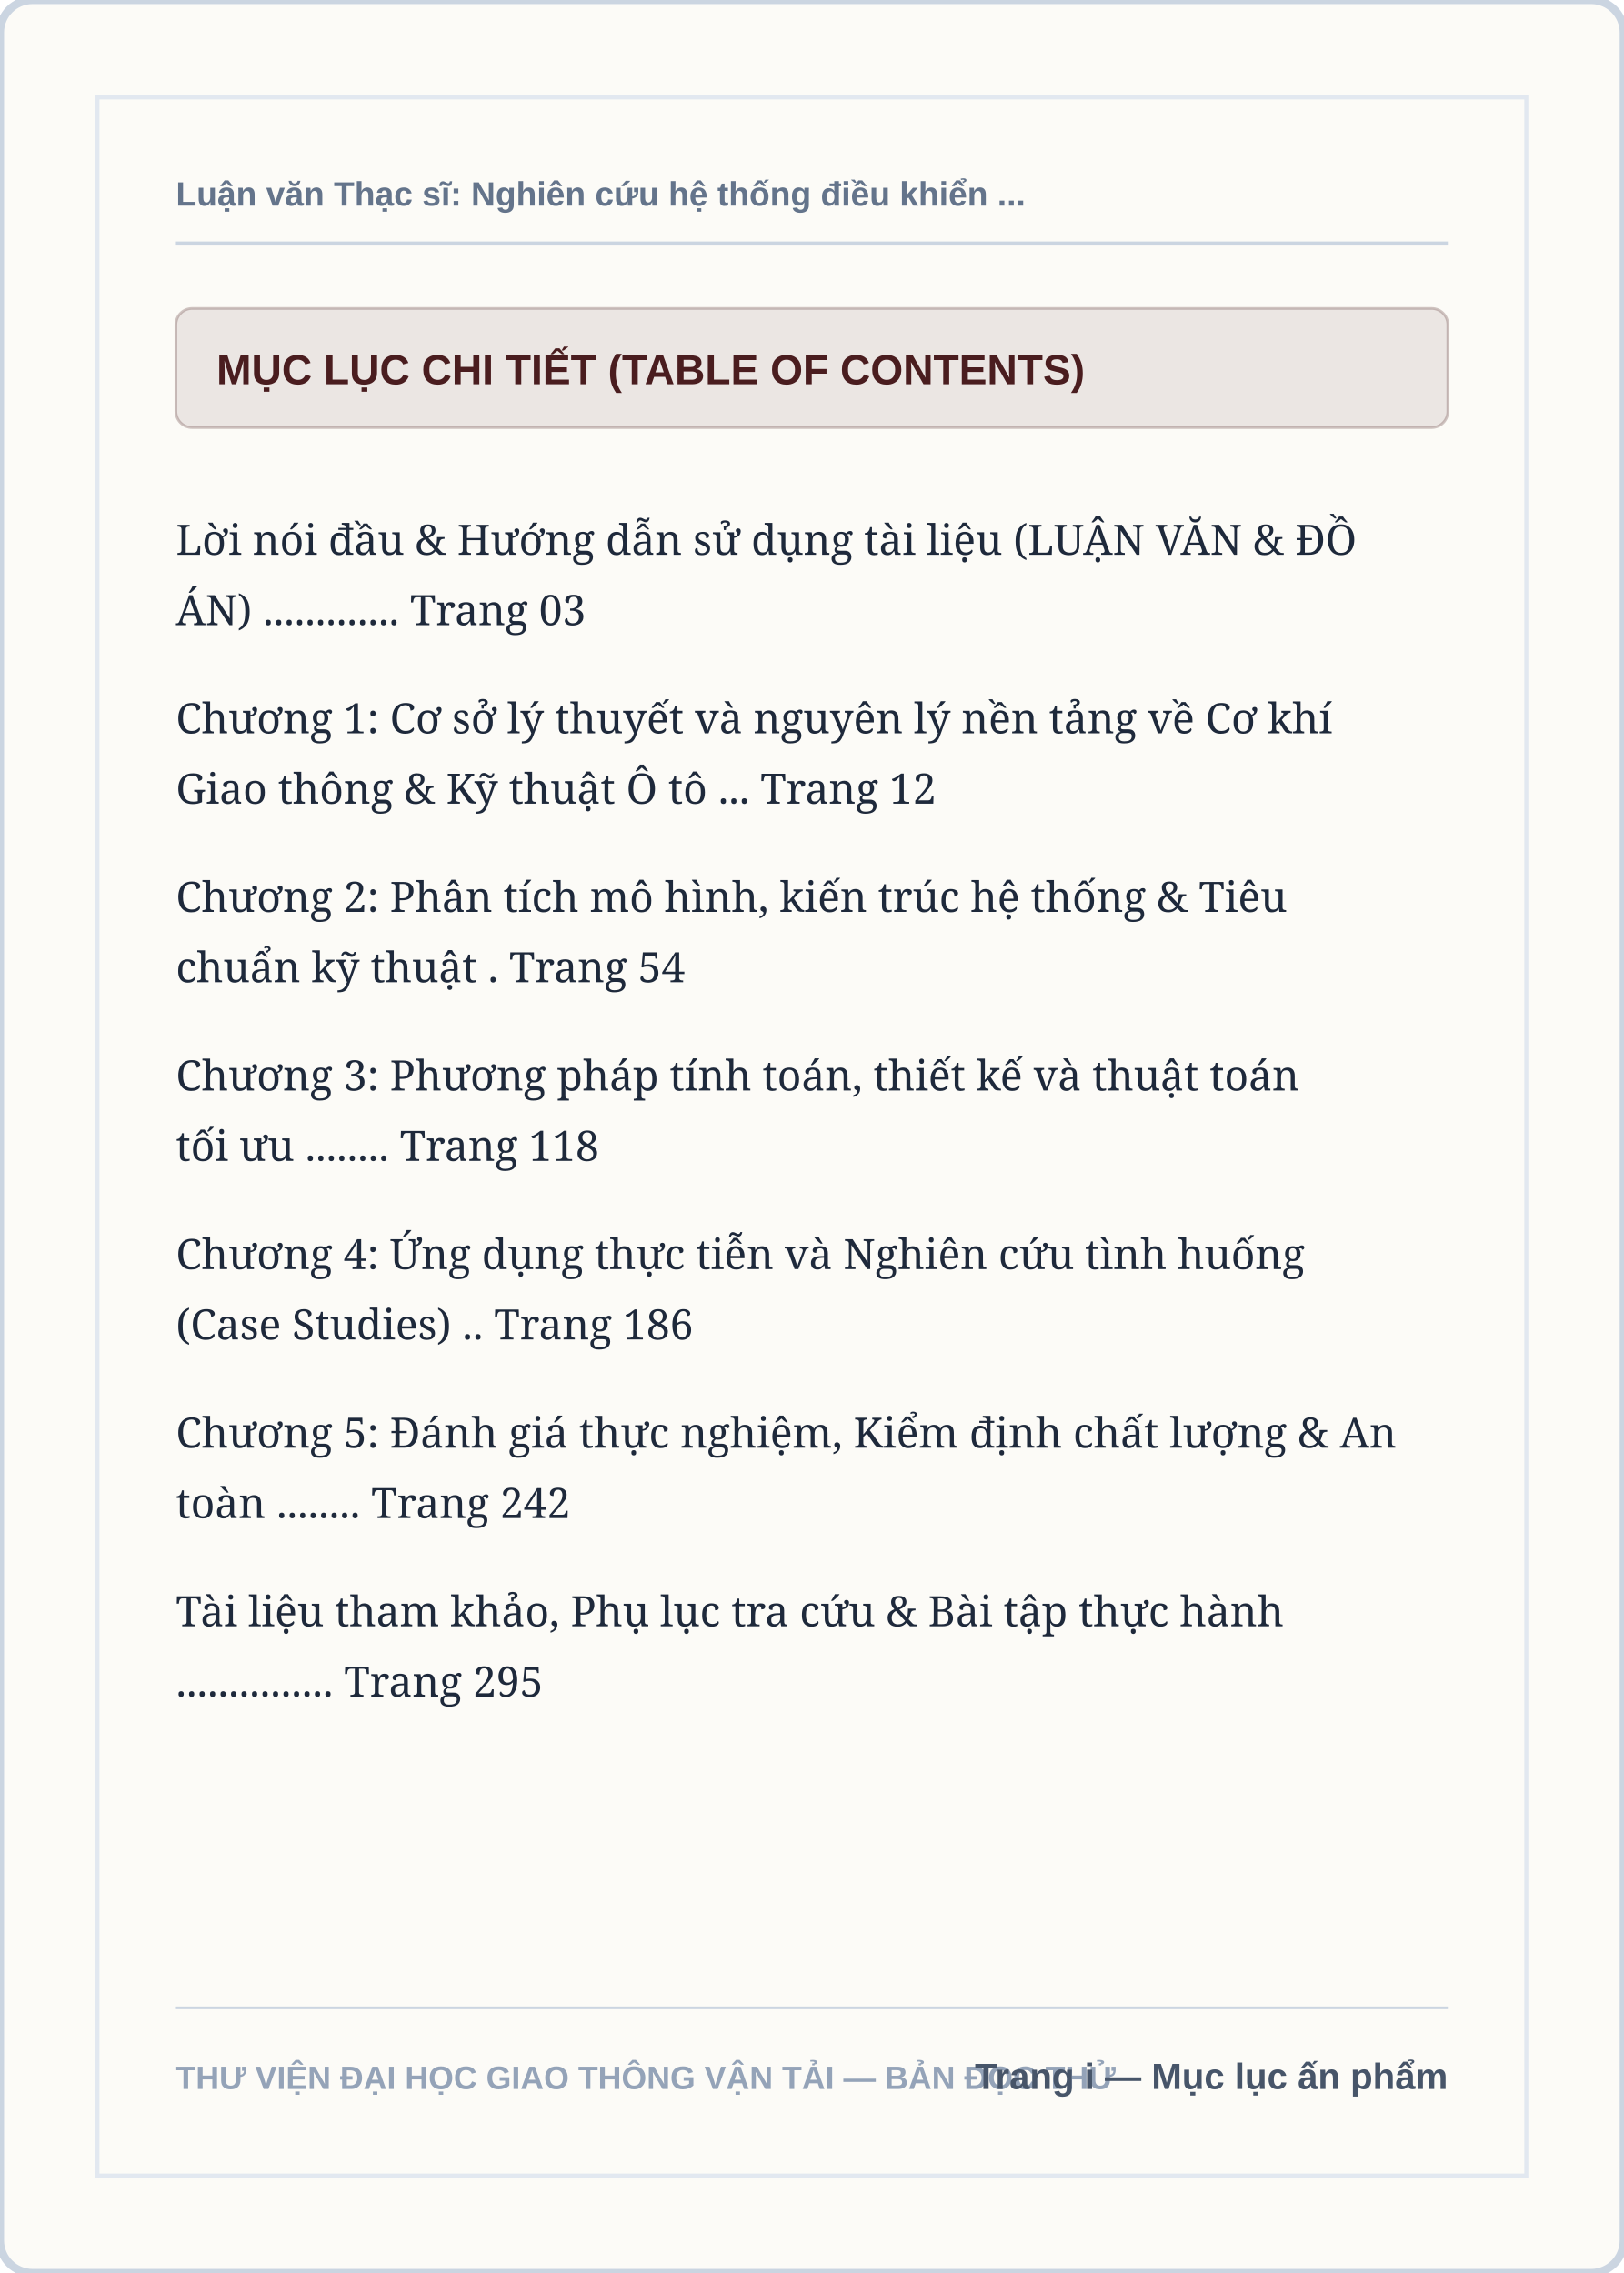
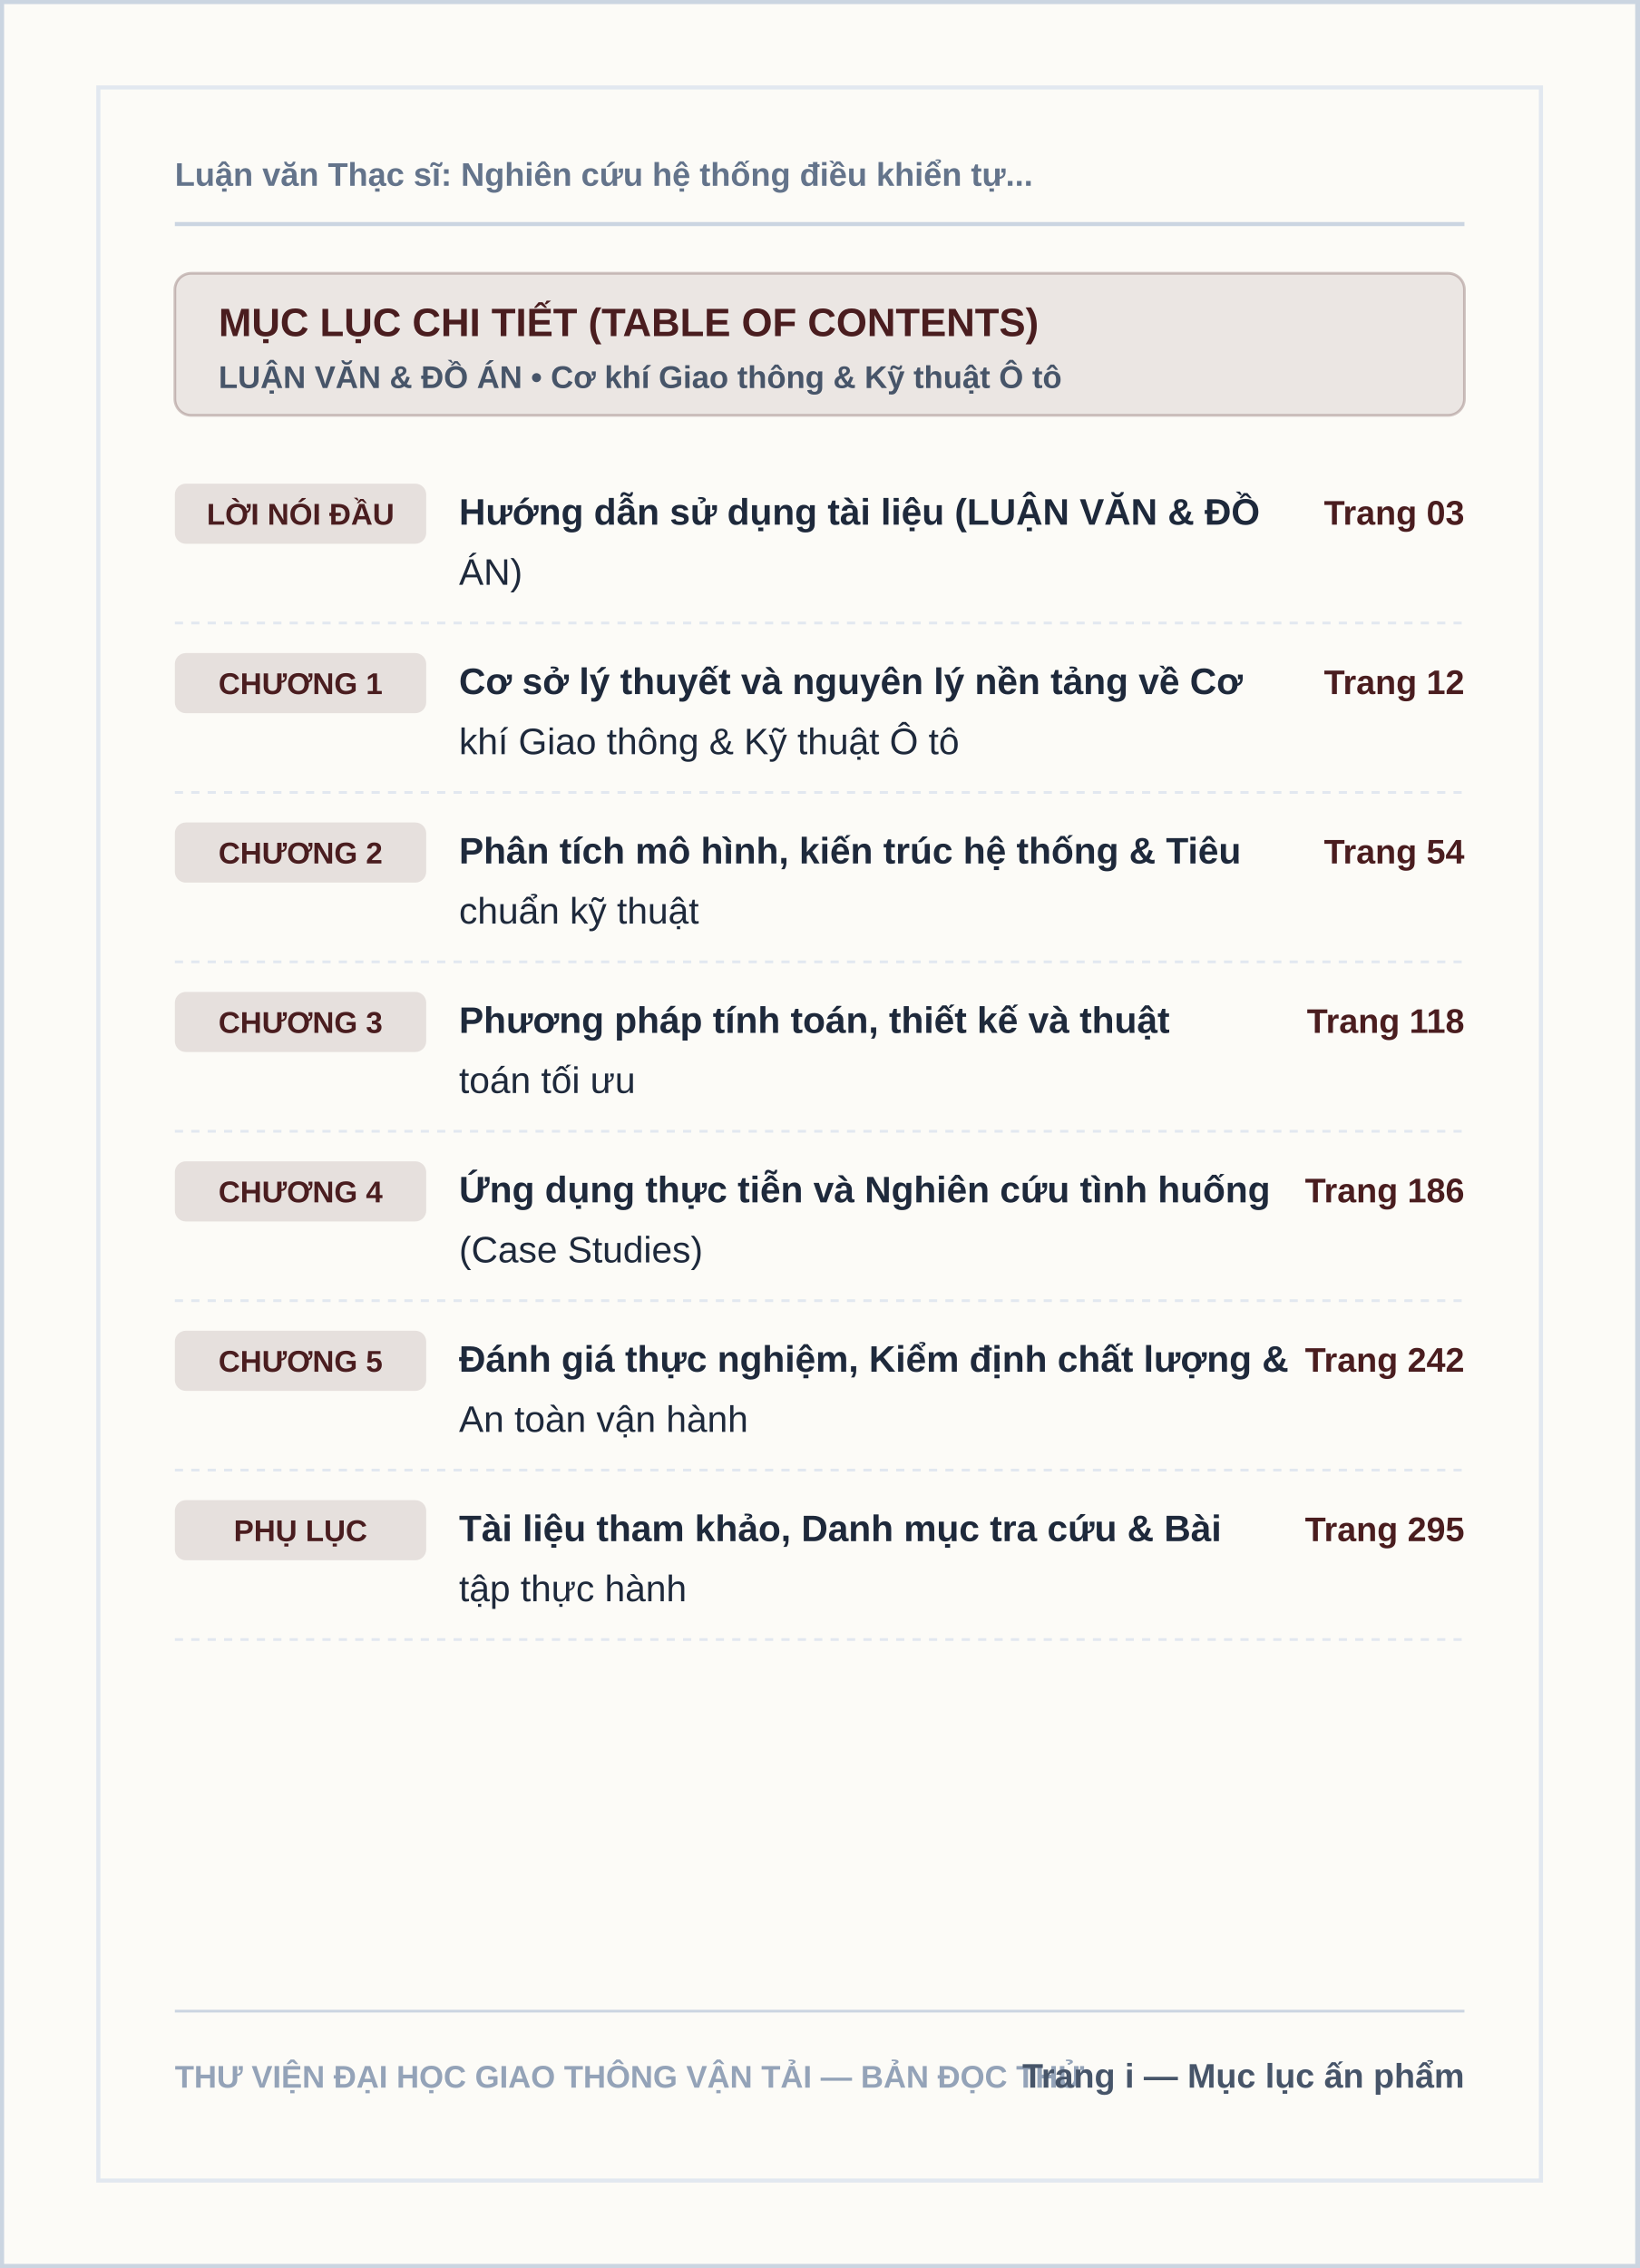
- <svg xmlns="http://www.w3.org/2000/svg" viewBox="0 0 600 840" width="600" height="840">
-   <rect width="600" height="840" rx="12" fill="#FCFBF7" stroke="#CBD5E1" stroke-width="3" />
-   <rect x="36" y="36" width="528" height="768" fill="none" stroke="#E2E8F0" stroke-width="1.5" />
-   <text x="65" y="76" font-family="Segoe UI, Arial, sans-serif" font-size="12.5" font-weight="700" fill="#64748B">Luận văn Thạc sĩ: Nghiên cứu hệ thống điều khiển ...</text>
-   <line x1="65" y1="90" x2="535" y2="90" stroke="#CBD5E1" stroke-width="1.5" />
-   <rect x="65" y="114" width="470" height="44" rx="6" fill="#4A1D1F" fill-opacity="0.09" stroke="#4A1D1F" stroke-opacity="0.25" />
-   <text x="80" y="142" font-family="Segoe UI, Arial, sans-serif" font-size="15.5" font-weight="700" fill="#4A1D1F">MỤC LỤC CHI TIẾT (TABLE OF CONTENTS)</text>
-   <text x="65" y="205" font-family="Georgia, serif" font-size="15.5" fill="#1E293B">Lời nói đầu &amp; Hướng dẫn sử dụng tài liệu (LUẬN VĂN &amp; ĐỒ</text>
-   <text x="65" y="231" font-family="Georgia, serif" font-size="15.5" fill="#1E293B">ÁN) ............. Trang 03</text>
-   <text x="65" y="271" font-family="Georgia, serif" font-size="15.5" fill="#1E293B">Chương 1: Cơ sở lý thuyết và nguyên lý nền tảng về Cơ khí</text>
-   <text x="65" y="297" font-family="Georgia, serif" font-size="15.5" fill="#1E293B">Giao thông &amp; Kỹ thuật Ô tô ... Trang 12</text>
-   <text x="65" y="337" font-family="Georgia, serif" font-size="15.5" fill="#1E293B">Chương 2: Phân tích mô hình, kiến trúc hệ thống &amp; Tiêu</text>
-   <text x="65" y="363" font-family="Georgia, serif" font-size="15.5" fill="#1E293B">chuẩn kỹ thuật . Trang 54</text>
-   <text x="65" y="403" font-family="Georgia, serif" font-size="15.5" fill="#1E293B">Chương 3: Phương pháp tính toán, thiết kế và thuật toán</text>
-   <text x="65" y="429" font-family="Georgia, serif" font-size="15.5" fill="#1E293B">tối ưu ........ Trang 118</text>
-   <text x="65" y="469" font-family="Georgia, serif" font-size="15.5" fill="#1E293B">Chương 4: Ứng dụng thực tiễn và Nghiên cứu tình huống</text>
-   <text x="65" y="495" font-family="Georgia, serif" font-size="15.5" fill="#1E293B">(Case Studies) .. Trang 186</text>
-   <text x="65" y="535" font-family="Georgia, serif" font-size="15.5" fill="#1E293B">Chương 5: Đánh giá thực nghiệm, Kiểm định chất lượng &amp; An</text>
-   <text x="65" y="561" font-family="Georgia, serif" font-size="15.5" fill="#1E293B">toàn ........ Trang 242</text>
-   <text x="65" y="601" font-family="Georgia, serif" font-size="15.5" fill="#1E293B">Tài liệu tham khảo, Phụ lục tra cứu &amp; Bài tập thực hành</text>
-   <text x="65" y="627" font-family="Georgia, serif" font-size="15.5" fill="#1E293B">............... Trang 295</text>
-   <line x1="65" y1="742" x2="535" y2="742" stroke="#CBD5E1" stroke-width="1" />
-   <text x="65" y="772" font-family="Segoe UI, Arial, sans-serif" font-size="12" font-weight="600" fill="#94A3B8">THƯ VIỆN ĐẠI HỌC GIAO THÔNG VẬN TẢI — BẢN ĐỌC THỬ</text>
-   <text x="535" y="772" font-family="Segoe UI, Arial, sans-serif" font-size="13.5" font-weight="700" fill="#475569" text-anchor="end">Trang i — Mục lục ấn phẩm</text>
+ <svg xmlns="http://www.w3.org/2000/svg" viewBox="0 0 600 830" width="600" height="830">
+   <defs>
+     <clipPath id="tocClip">
+       <rect x="40" y="36" width="520" height="758" />
+     </clipPath>
+   </defs>
+   <rect width="600" height="830" fill="#FCFBF7" stroke="#CBD5E1" stroke-width="3" />
+   <rect x="36" y="32" width="528" height="766" fill="none" stroke="#E2E8F0" stroke-width="1.5" />
+   <g clip-path="url(#tocClip)">
+     <text x="64" y="68" font-family="'Segoe UI', Arial, sans-serif" font-size="12" font-weight="700" fill="#64748B">Luận văn Thạc sĩ: Nghiên cứu hệ thống điều khiển tự...</text>
+     <line x1="64" y1="82" x2="536" y2="82" stroke="#CBD5E1" stroke-width="1.5" />
+     <rect x="64" y="100" width="472" height="52" rx="6" fill="#4A1D1F" fill-opacity="0.09" stroke="#4A1D1F" stroke-opacity="0.25" />
+     <text x="80" y="123" font-family="'Segoe UI', Arial, sans-serif" font-size="14.5" font-weight="700" fill="#4A1D1F">MỤC LỤC CHI TIẾT (TABLE OF CONTENTS)</text>
+     <text x="80" y="142" font-family="'Segoe UI', Arial, sans-serif" font-size="11.5" font-weight="600" fill="#475569">LUẬN VĂN &amp; ĐỒ ÁN • Cơ khí Giao thông &amp; Kỹ thuật Ô tô</text>
+     <rect x="64" y="177" width="92" height="22" rx="4" fill="#4A1D1F" fill-opacity="0.12" />
+     <text x="110" y="192" font-family="'Segoe UI', Arial, sans-serif" font-size="11" font-weight="700" fill="#4A1D1F" text-anchor="middle">LỜI NÓI ĐẦU</text>
+     <text x="536" y="192" font-family="'Segoe UI', Arial, sans-serif" font-size="12.5" font-weight="700" fill="#4A1D1F" text-anchor="end">Trang 03</text>
+     <text x="168" y="192" font-family="'Segoe UI', Arial, sans-serif" font-size="13.5" font-weight="600" fill="#1E293B">Hướng dẫn sử dụng tài liệu (LUẬN VĂN &amp; ĐỒ</text>
+     <text x="168" y="214" font-family="'Segoe UI', Arial, sans-serif" font-size="13.5" font-weight="400" fill="#1E293B">ÁN)</text>
+     <line x1="64" y1="228" x2="536" y2="228" stroke="#E2E8F0" stroke-width="1" stroke-dasharray="3,3" />
+     <rect x="64" y="239" width="92" height="22" rx="4" fill="#4A1D1F" fill-opacity="0.12" />
+     <text x="110" y="254" font-family="'Segoe UI', Arial, sans-serif" font-size="11" font-weight="700" fill="#4A1D1F" text-anchor="middle">CHƯƠNG 1</text>
+     <text x="536" y="254" font-family="'Segoe UI', Arial, sans-serif" font-size="12.5" font-weight="700" fill="#4A1D1F" text-anchor="end">Trang 12</text>
+     <text x="168" y="254" font-family="'Segoe UI', Arial, sans-serif" font-size="13.5" font-weight="600" fill="#1E293B">Cơ sở lý thuyết và nguyên lý nền tảng về Cơ</text>
+     <text x="168" y="276" font-family="'Segoe UI', Arial, sans-serif" font-size="13.5" font-weight="400" fill="#1E293B">khí Giao thông &amp; Kỹ thuật Ô tô</text>
+     <line x1="64" y1="290" x2="536" y2="290" stroke="#E2E8F0" stroke-width="1" stroke-dasharray="3,3" />
+     <rect x="64" y="301" width="92" height="22" rx="4" fill="#4A1D1F" fill-opacity="0.12" />
+     <text x="110" y="316" font-family="'Segoe UI', Arial, sans-serif" font-size="11" font-weight="700" fill="#4A1D1F" text-anchor="middle">CHƯƠNG 2</text>
+     <text x="536" y="316" font-family="'Segoe UI', Arial, sans-serif" font-size="12.5" font-weight="700" fill="#4A1D1F" text-anchor="end">Trang 54</text>
+     <text x="168" y="316" font-family="'Segoe UI', Arial, sans-serif" font-size="13.5" font-weight="600" fill="#1E293B">Phân tích mô hình, kiến trúc hệ thống &amp; Tiêu</text>
+     <text x="168" y="338" font-family="'Segoe UI', Arial, sans-serif" font-size="13.5" font-weight="400" fill="#1E293B">chuẩn kỹ thuật</text>
+     <line x1="64" y1="352" x2="536" y2="352" stroke="#E2E8F0" stroke-width="1" stroke-dasharray="3,3" />
+     <rect x="64" y="363" width="92" height="22" rx="4" fill="#4A1D1F" fill-opacity="0.12" />
+     <text x="110" y="378" font-family="'Segoe UI', Arial, sans-serif" font-size="11" font-weight="700" fill="#4A1D1F" text-anchor="middle">CHƯƠNG 3</text>
+     <text x="536" y="378" font-family="'Segoe UI', Arial, sans-serif" font-size="12.5" font-weight="700" fill="#4A1D1F" text-anchor="end">Trang 118</text>
+     <text x="168" y="378" font-family="'Segoe UI', Arial, sans-serif" font-size="13.5" font-weight="600" fill="#1E293B">Phương pháp tính toán, thiết kế và thuật</text>
+     <text x="168" y="400" font-family="'Segoe UI', Arial, sans-serif" font-size="13.5" font-weight="400" fill="#1E293B">toán tối ưu</text>
+     <line x1="64" y1="414" x2="536" y2="414" stroke="#E2E8F0" stroke-width="1" stroke-dasharray="3,3" />
+     <rect x="64" y="425" width="92" height="22" rx="4" fill="#4A1D1F" fill-opacity="0.12" />
+     <text x="110" y="440" font-family="'Segoe UI', Arial, sans-serif" font-size="11" font-weight="700" fill="#4A1D1F" text-anchor="middle">CHƯƠNG 4</text>
+     <text x="536" y="440" font-family="'Segoe UI', Arial, sans-serif" font-size="12.5" font-weight="700" fill="#4A1D1F" text-anchor="end">Trang 186</text>
+     <text x="168" y="440" font-family="'Segoe UI', Arial, sans-serif" font-size="13.5" font-weight="600" fill="#1E293B">Ứng dụng thực tiễn và Nghiên cứu tình huống</text>
+     <text x="168" y="462" font-family="'Segoe UI', Arial, sans-serif" font-size="13.5" font-weight="400" fill="#1E293B">(Case Studies)</text>
+     <line x1="64" y1="476" x2="536" y2="476" stroke="#E2E8F0" stroke-width="1" stroke-dasharray="3,3" />
+     <rect x="64" y="487" width="92" height="22" rx="4" fill="#4A1D1F" fill-opacity="0.12" />
+     <text x="110" y="502" font-family="'Segoe UI', Arial, sans-serif" font-size="11" font-weight="700" fill="#4A1D1F" text-anchor="middle">CHƯƠNG 5</text>
+     <text x="536" y="502" font-family="'Segoe UI', Arial, sans-serif" font-size="12.5" font-weight="700" fill="#4A1D1F" text-anchor="end">Trang 242</text>
+     <text x="168" y="502" font-family="'Segoe UI', Arial, sans-serif" font-size="13.5" font-weight="600" fill="#1E293B">Đánh giá thực nghiệm, Kiểm định chất lượng &amp;</text>
+     <text x="168" y="524" font-family="'Segoe UI', Arial, sans-serif" font-size="13.5" font-weight="400" fill="#1E293B">An toàn vận hành</text>
+     <line x1="64" y1="538" x2="536" y2="538" stroke="#E2E8F0" stroke-width="1" stroke-dasharray="3,3" />
+     <rect x="64" y="549" width="92" height="22" rx="4" fill="#4A1D1F" fill-opacity="0.12" />
+     <text x="110" y="564" font-family="'Segoe UI', Arial, sans-serif" font-size="11" font-weight="700" fill="#4A1D1F" text-anchor="middle">PHỤ LỤC</text>
+     <text x="536" y="564" font-family="'Segoe UI', Arial, sans-serif" font-size="12.5" font-weight="700" fill="#4A1D1F" text-anchor="end">Trang 295</text>
+     <text x="168" y="564" font-family="'Segoe UI', Arial, sans-serif" font-size="13.5" font-weight="600" fill="#1E293B">Tài liệu tham khảo, Danh mục tra cứu &amp; Bài</text>
+     <text x="168" y="586" font-family="'Segoe UI', Arial, sans-serif" font-size="13.5" font-weight="400" fill="#1E293B">tập thực hành</text>
+     <line x1="64" y1="600" x2="536" y2="600" stroke="#E2E8F0" stroke-width="1" stroke-dasharray="3,3" />
+     <line x1="64" y1="736" x2="536" y2="736" stroke="#CBD5E1" stroke-width="1" />
+     <text x="64" y="764" font-family="'Segoe UI', Arial, sans-serif" font-size="11.5" font-weight="600" fill="#94A3B8">THƯ VIỆN ĐẠI HỌC GIAO THÔNG VẬN TẢI — BẢN ĐỌC THỬ</text>
+     <text x="536" y="764" font-family="'Segoe UI', Arial, sans-serif" font-size="12.5" font-weight="700" fill="#475569" text-anchor="end">Trang i — Mục lục ấn phẩm</text>
+   </g>
</svg>
